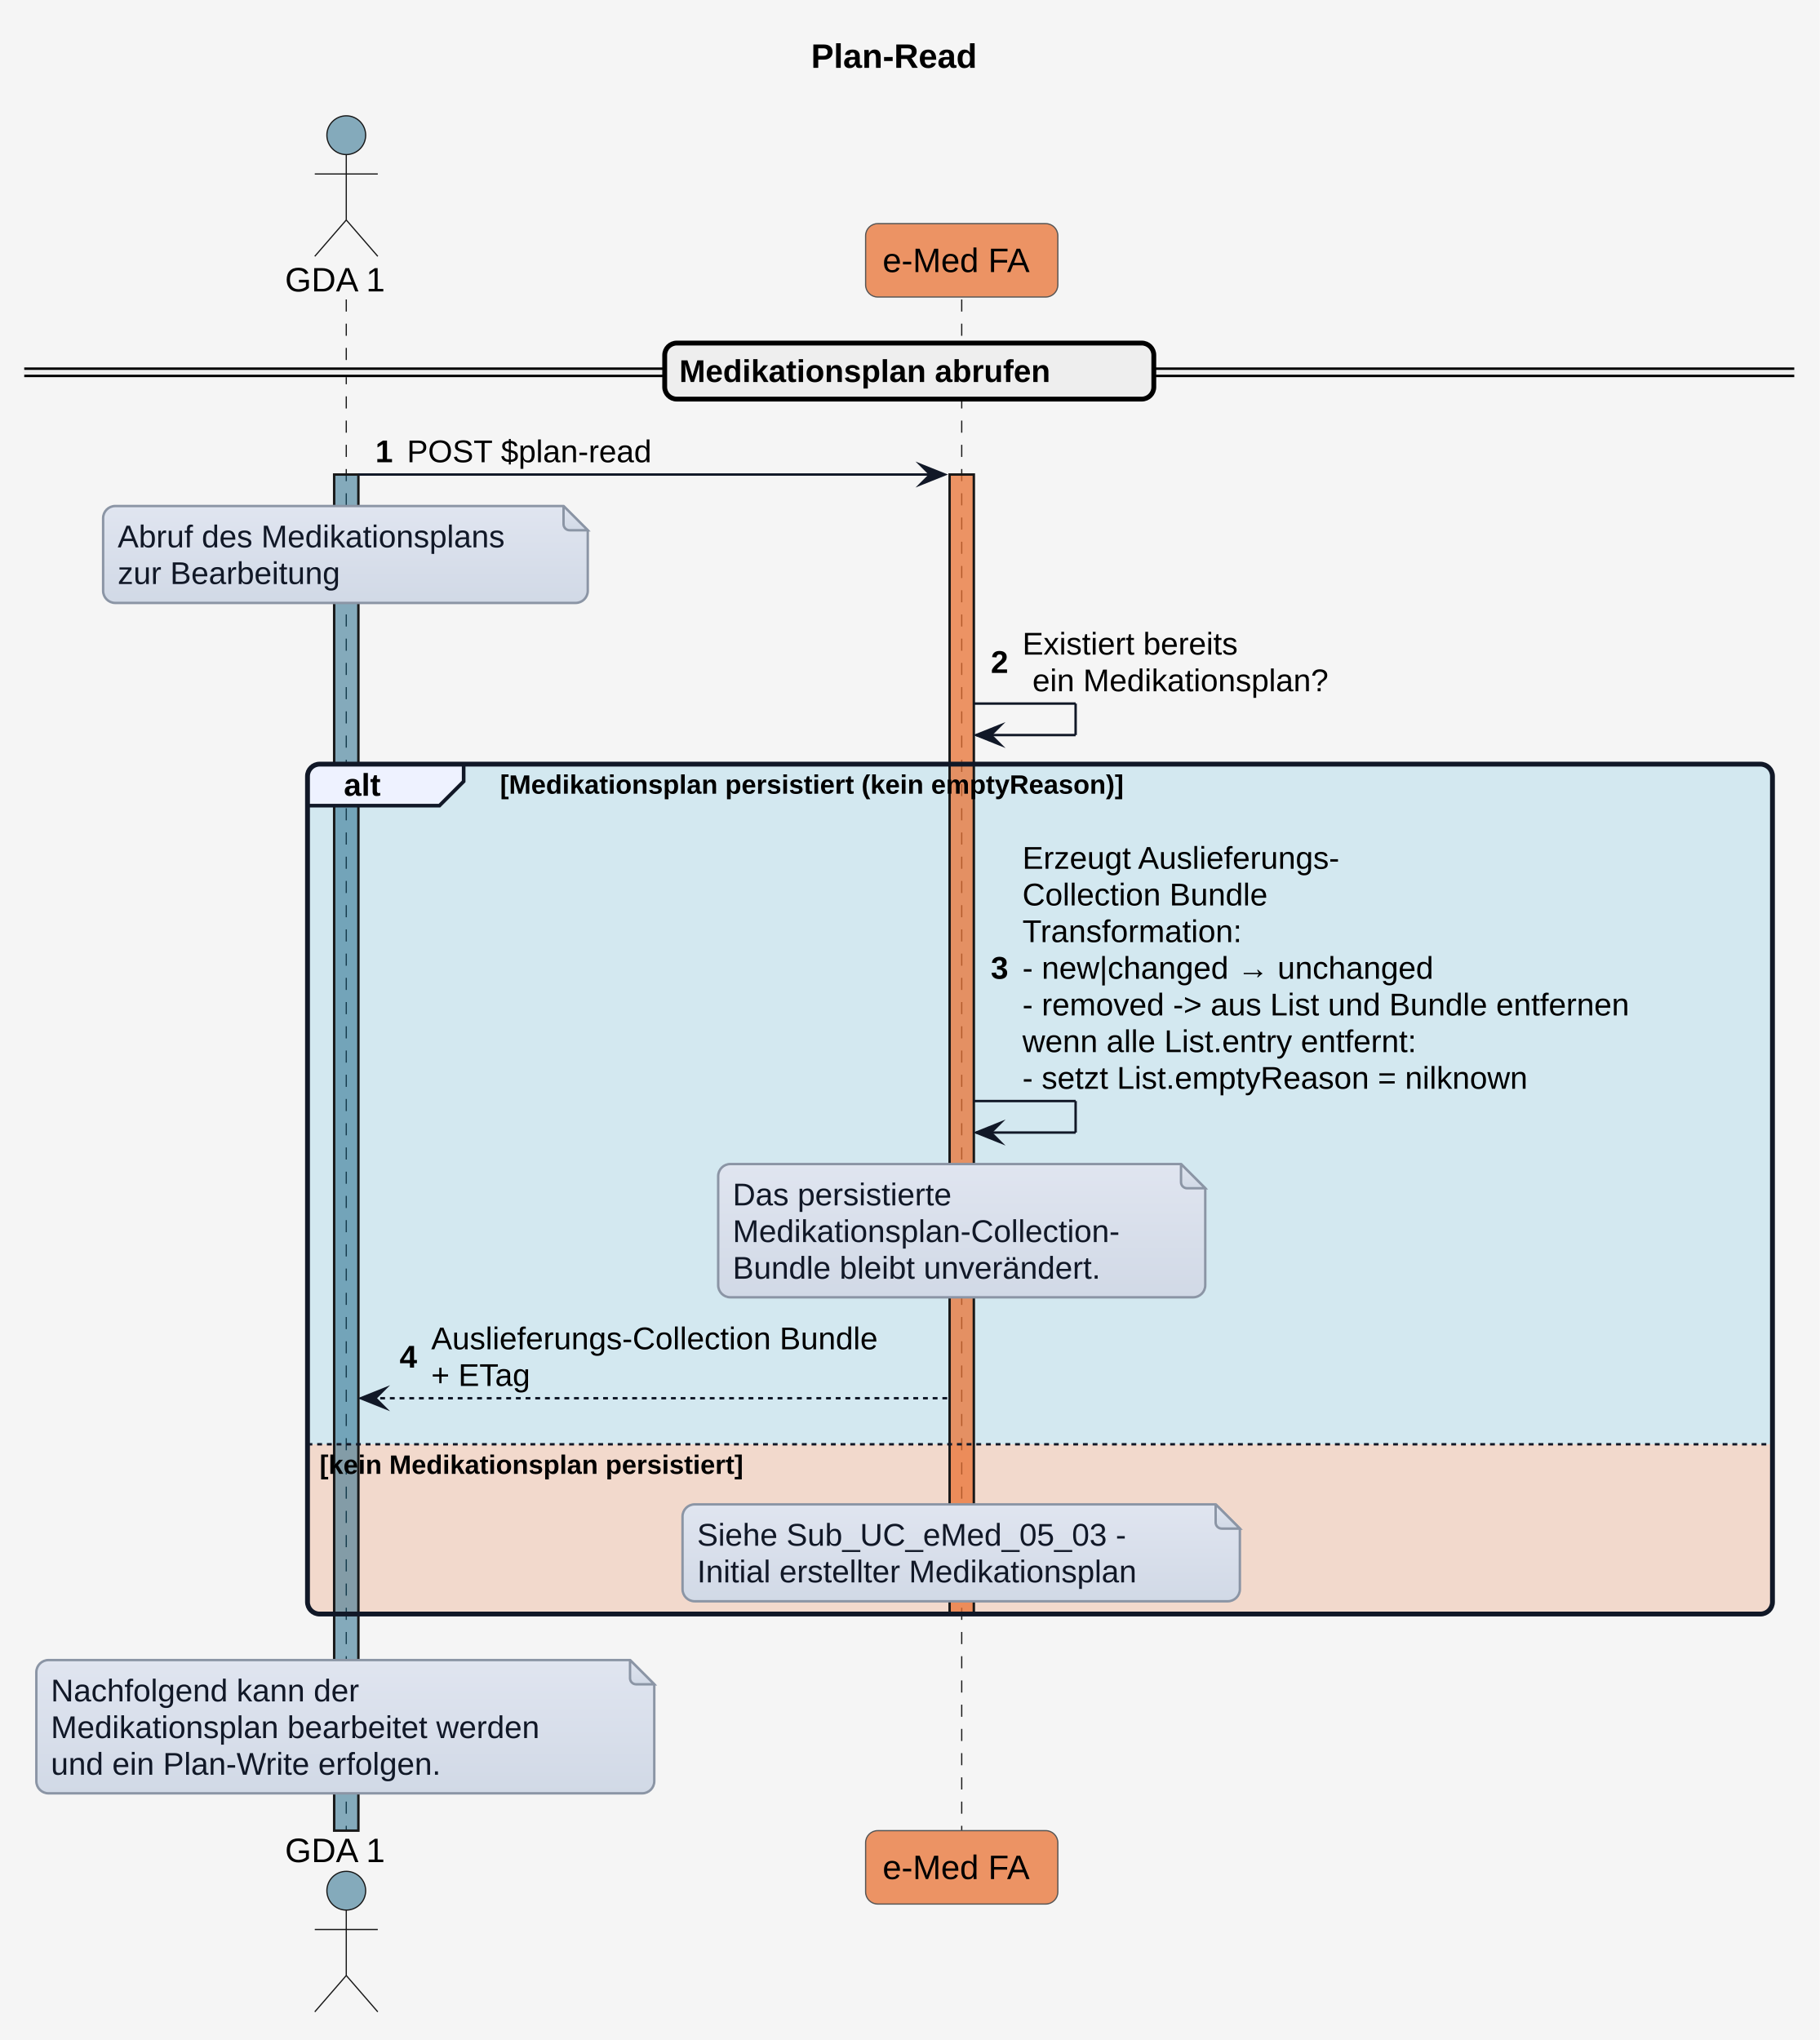
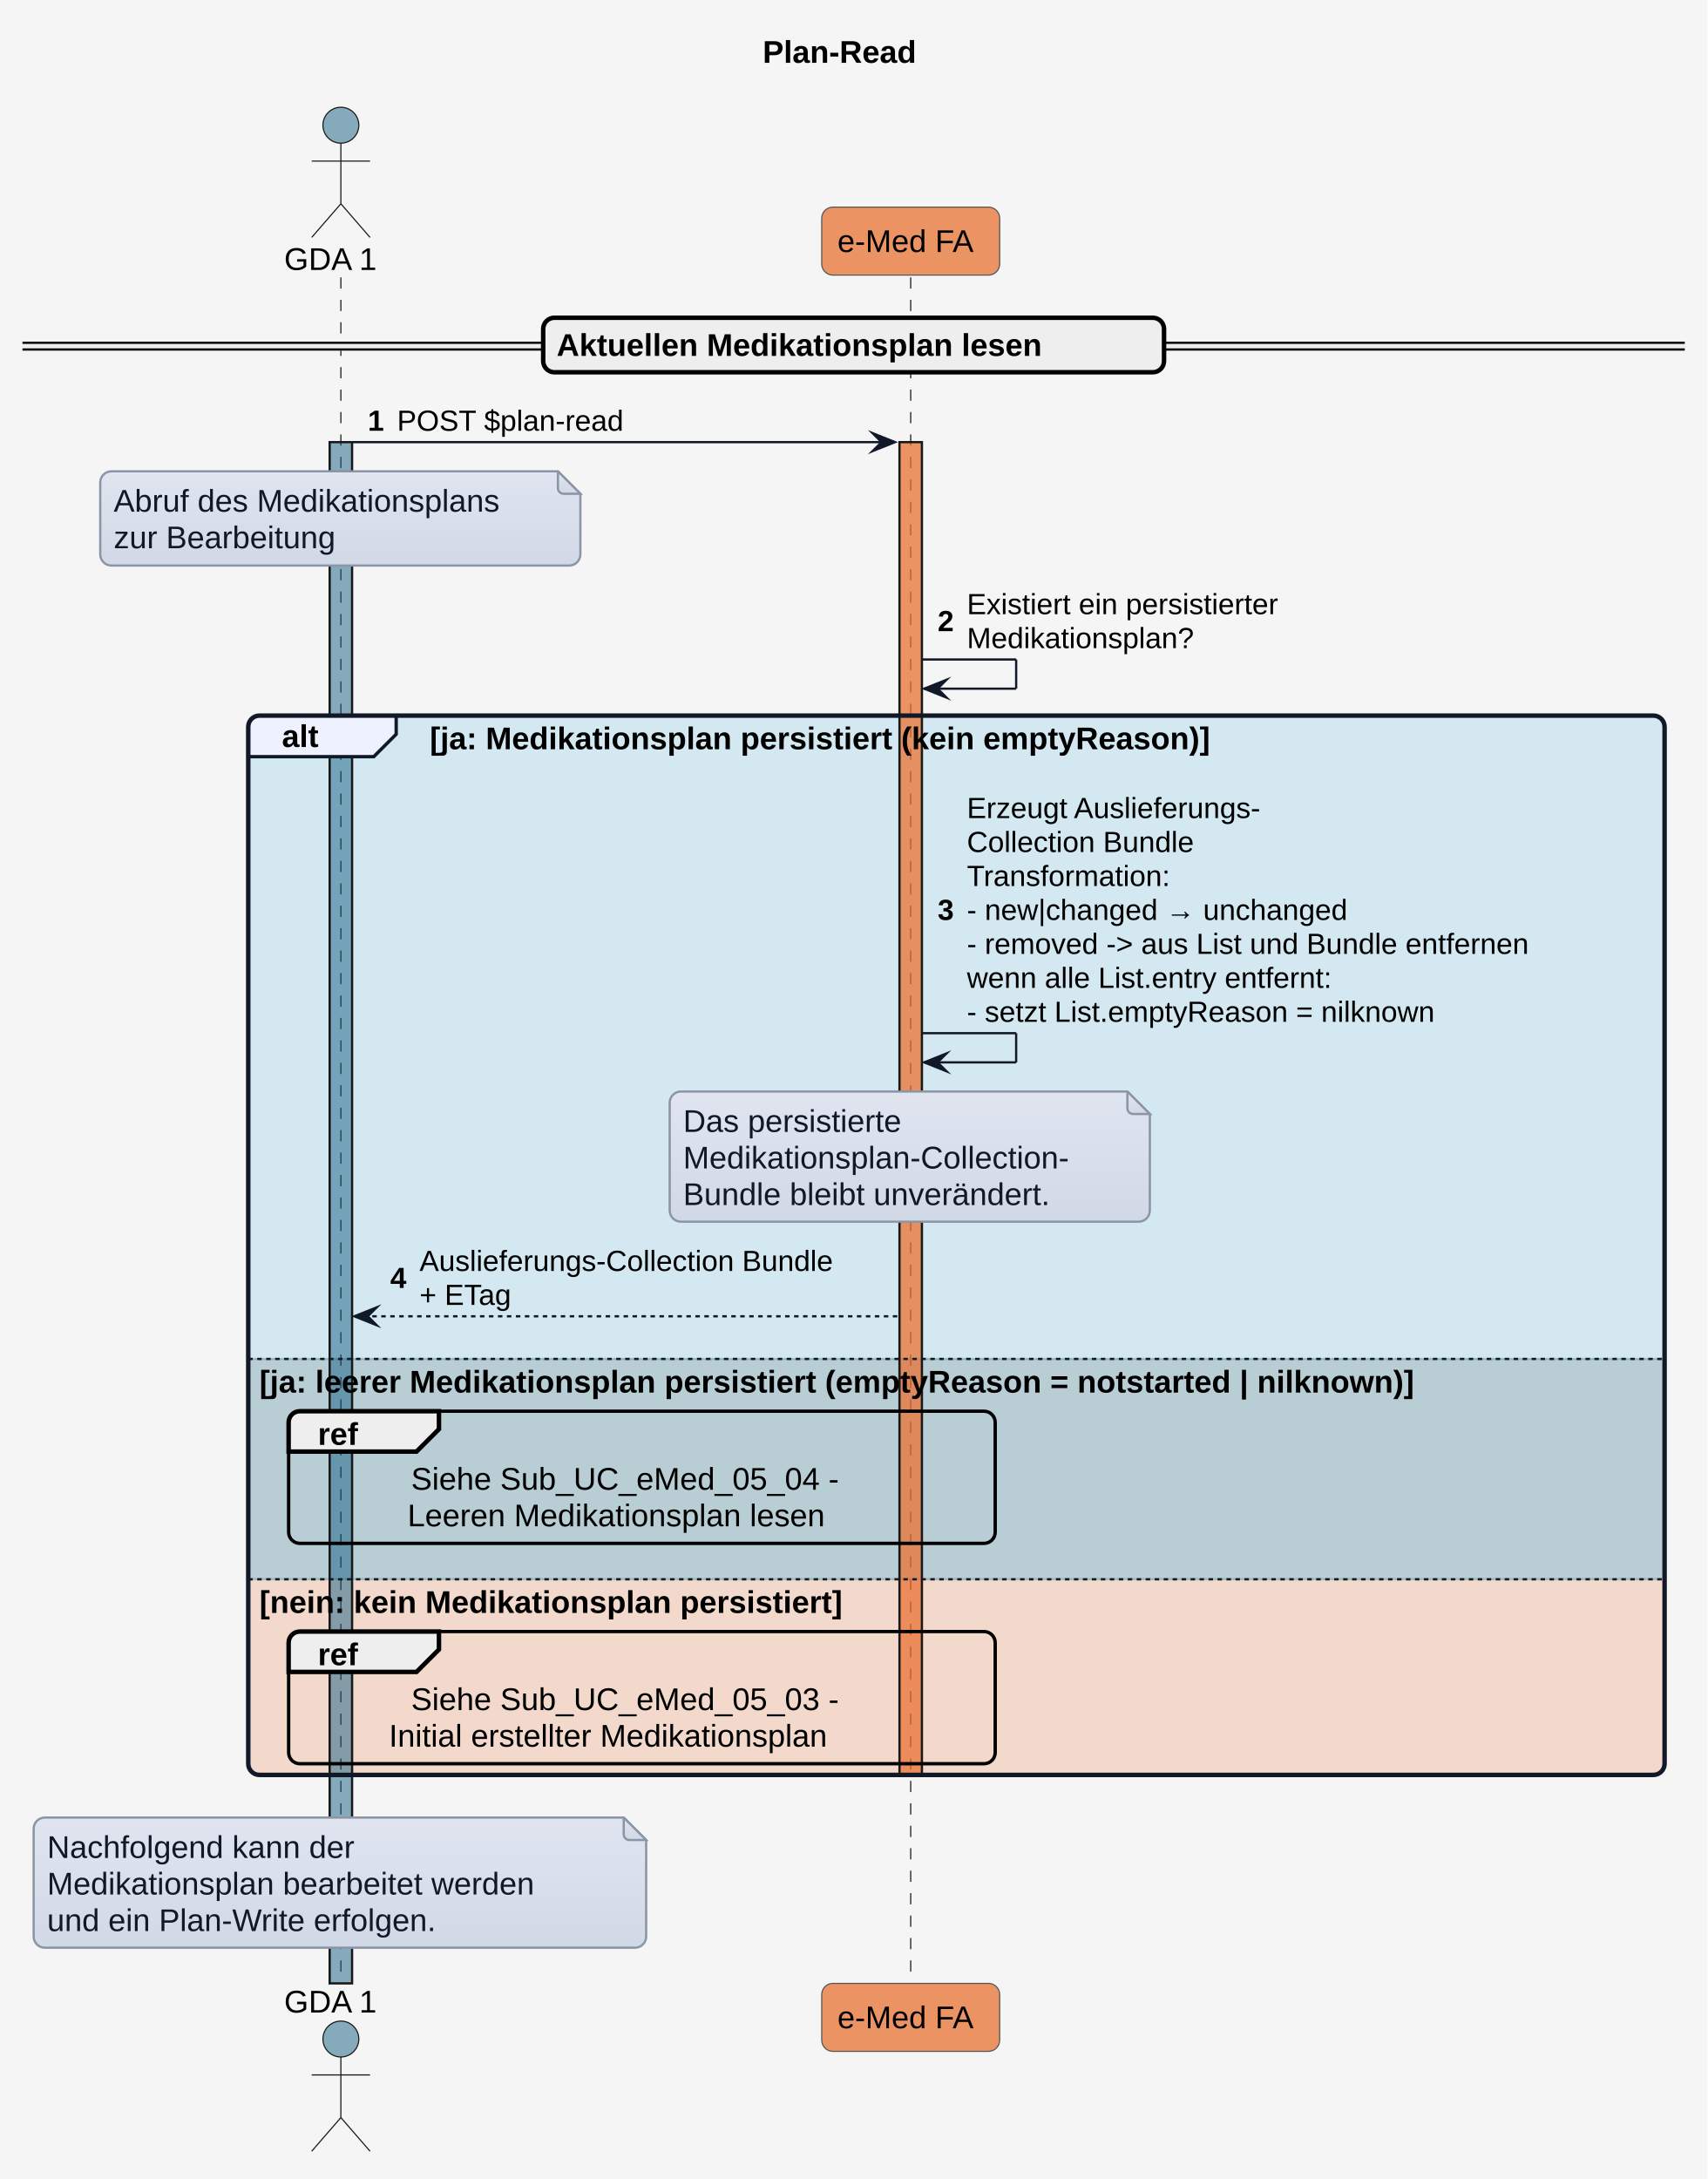
- <svg xmlns="http://www.w3.org/2000/svg" version="1.1" data-diagram-type="SEQUENCE" style="width:751px;height:842px;background:#F5F5F5;" width="751px" height="842px" viewBox="0 0 751 842" zoomAndPan="magnify" preserveAspectRatio="none" contentStyleType="text/css">
+ <svg xmlns="http://www.w3.org/2000/svg" version="1.1" data-diagram-type="SEQUENCE" style="width:761px;height:971px;background:#F5F5F5;" width="761px" height="971px" viewBox="0 0 761 971" zoomAndPan="magnify" preserveAspectRatio="none" contentStyleType="text/css">
  <defs>
-     <linearGradient x1="50%" y1="0%" x2="50%" y2="100%" id="g1eujwfc56hf610">
+     <linearGradient x1="50%" y1="0%" x2="50%" y2="100%" id="g1inkzir04lfo00">
      <stop stop-color="#E0E5F0" offset="0%" />
      <stop stop-color="#D1D9E6" offset="100%" />
    </linearGradient>
  </defs>
  <g font-family="sans-serif" lengthAdjust="spacing">
-     <rect x="0" y="0" width="751" height="842" fill="#F5F5F5" style="stroke:none;" />
+     <rect x="0" y="0" width="761" height="971" fill="#F5F5F5" style="stroke:none;" />
    <g class="title" data-source-line="1">
-       <text x="334.71" y="27.995" fill="#000" font-size="14" textLength="80.028" font-weight="700" font-family="'Arial'">Plan-Read</text>
+       <text x="339.944" y="27.995" fill="#000" font-size="14" textLength="80.028" font-weight="700" font-family="'Arial'">Plan-Read</text>
    </g>
-     <path d="M131.897,315.391 L726.448,315.391 A5,5 0 0 1 731.448,320.391 L731.448,596.117 L126.897,596.117 L126.897,320.391 A5,5 0 0 1 131.897,315.391" fill="#0F9ED5" fill-opacity="0.145" />
-     <path d="M126.897,596.117 L731.448,596.117 L731.448,661.188 A5,5 0 0 1 726.448,666.188 L131.897,666.188 A5,5 0 0 1 126.897,661.188 L126.897,596.117" fill="#E97132" fill-opacity="0.208" />
+     <path d="M115.646,318.883 L736.917,318.883 A5,5 0 0 1 741.917,323.883 L741.917,605.563 L110.646,605.563 L110.646,323.883 A5,5 0 0 1 115.646,318.883" fill="#0F9ED5" fill-opacity="0.145" />
+     <rect x="110.646" y="605.563" width="631.271" height="98.188" fill="#34738D" fill-opacity="0.306" style="stroke:#34738D4E;stroke-width:1;" />
+     <path d="M110.646,703.75 L741.917,703.75 L741.917,785.938 A5,5 0 0 1 736.917,790.938 L115.646,790.938 A5,5 0 0 1 110.646,785.938 L110.646,703.75" fill="#E97132" fill-opacity="0.208" />
    <g>
-       <rect x="139.397" y="123.594" width="8" height="631.992" fill="#000" fill-opacity="0" />
-       <line x1="142.897" y1="123.594" x2="142.897" y2="755.586" style="stroke:#181818;stroke-width:0.5;stroke-dasharray:5,5;" />
+       <rect x="148.427" y="123.594" width="8" height="760.234" fill="#000" fill-opacity="0" />
+       <line x1="151.927" y1="123.594" x2="151.927" y2="883.828" style="stroke:#181818;stroke-width:0.5;stroke-dasharray:5,5;" />
    </g>
    <g>
-       <rect x="137.897" y="195.859" width="10" height="559.727" fill="#156082" fill-opacity="0.502" style="stroke:#181818;stroke-width:1;" />
+       <rect x="146.927" y="197.023" width="10" height="686.805" fill="#156082" fill-opacity="0.502" style="stroke:#181818;stroke-width:1;" />
    </g>
    <g>
-       <rect x="393.376" y="123.594" width="8" height="631.992" fill="#000" fill-opacity="0" />
-       <line x1="396.876" y1="123.594" x2="396.876" y2="755.586" style="stroke:#181818;stroke-width:0.5;stroke-dasharray:5,5;" />
+       <rect x="402.406" y="123.594" width="8" height="760.234" fill="#000" fill-opacity="0" />
+       <line x1="405.906" y1="123.594" x2="405.906" y2="883.828" style="stroke:#181818;stroke-width:0.5;stroke-dasharray:5,5;" />
    </g>
    <g>
-       <rect x="391.876" y="195.859" width="10" height="470.328" fill="#E97232" fill-opacity="0.741" style="stroke:#181818;stroke-width:1;" />
+       <rect x="400.906" y="197.023" width="10" height="593.914" fill="#E97232" fill-opacity="0.741" style="stroke:#181818;stroke-width:1;" />
    </g>
-     <text x="117.615" y="120.292" fill="#000" font-size="14" textLength="44.563" font-family="'Arial'">GDA 1</text>
-     <ellipse cx="142.897" cy="55.797" rx="8" ry="8" fill="#156082" fill-opacity="0.502" style="stroke:#181818;stroke-width:0.5;" />
-     <path d="M142.897,63.797 L142.897,90.797 M129.897,71.797 L155.897,71.797 M142.897,90.797 L129.897,105.797 M142.897,90.797 L155.897,105.797" style="stroke:#181818;stroke-width:0.5;" fill="none" />
-     <rect x="357.214" y="92.297" width="79.324" height="30.297" fill="#E97232" fill-opacity="0.741" style="stroke:#555;stroke-width:0.5;" rx="5" ry="5" />
-     <text x="364.214" y="112.292" fill="#000" font-size="14" textLength="65.324" font-family="'Arial'">e-Med FA</text>
-     <text x="117.615" y="768.581" fill="#000" font-size="14" textLength="44.563" font-family="'Arial'">GDA 1</text>
-     <ellipse cx="142.897" cy="780.383" rx="8" ry="8" fill="#156082" fill-opacity="0.502" style="stroke:#181818;stroke-width:0.5;" />
-     <path d="M142.897,788.383 L142.897,815.383 M129.897,796.383 L155.897,796.383 M142.897,815.383 L129.897,830.383 M142.897,815.383 L155.897,830.383" style="stroke:#181818;stroke-width:0.5;" fill="none" />
-     <rect x="357.214" y="755.586" width="79.324" height="30.297" fill="#E97232" fill-opacity="0.741" style="stroke:#555;stroke-width:0.5;" rx="5" ry="5" />
-     <text x="364.214" y="775.581" fill="#000" font-size="14" textLength="65.324" font-family="'Arial'">e-Med FA</text>
-     <rect x="10" y="152.16" width="730.448" height="3" fill="#EEE" style="stroke:#EEE;stroke-width:1;" rx="5" ry="5" />
-     <line x1="10" y1="152.16" x2="740.448" y2="152.16" style="stroke:#000;stroke-width:1;" />
-     <line x1="10" y1="155.16" x2="740.448" y2="155.16" style="stroke:#000;stroke-width:1;" />
-     <rect x="274.304" y="141.594" width="201.84" height="23.133" fill="#EEE" style="stroke:#000;stroke-width:2;" rx="5" ry="5" />
-     <text x="280.304" y="157.661" fill="#000" font-size="13" textLength="183.314" font-weight="700" font-family="'Arial'">Medikationsplan abrufen</text>
-     <polygon points="379.876,191.859,389.876,195.859,379.876,199.859,383.876,195.859" fill="#111827" style="stroke:#111827;stroke-width:1;stroke-linejoin:miter;stroke-miterlimit:10;" />
-     <line x1="147.897" y1="195.859" x2="385.876" y2="195.859" style="stroke:#111827;stroke-width:1;" />
-     <text x="154.897" y="190.793" fill="#000" font-size="13" font-weight="700" font-family="'Arial'">1</text>
-     <text x="167.942" y="190.793" fill="#000" font-size="13" textLength="108.989" font-family="'Arial'">POST $plan-read</text>
-     <path d="M42.555,213.859 L42.555,243.859 A5,5 0 0 0 47.555,248.859 L237.555,248.859 A5,5 0 0 0 242.555,243.859 L242.555,218.859 L232.555,208.859 L47.555,208.859 A5,5 0 0 0 42.555,213.859" style="stroke:#8B95A5;stroke-width:1;" fill="url(#g1eujwfc56hf610)" />
-     <path d="M232.555,208.859 L232.555,216.359 A2.5,2.5 0 0 0 235.055,218.859 L242.555,218.859 L232.555,208.859" style="stroke:#8B95A5;stroke-width:1;" fill="url(#g1eujwfc56hf610)" />
-     <text x="48.555" y="225.926" fill="#111827" font-size="13" textLength="179.683" font-family="'Arial'">Abruf des Medikationsplans</text>
-     <text x="48.555" y="241.059" fill="#111827" font-size="13" textLength="104.457" font-family="'Arial'">zur Bearbeitung</text>
-     <line x1="401.876" y1="290.391" x2="443.876" y2="290.391" style="stroke:#111827;stroke-width:1;" />
-     <line x1="443.876" y1="290.391" x2="443.876" y2="303.391" style="stroke:#111827;stroke-width:1;" />
-     <line x1="402.876" y1="303.391" x2="443.876" y2="303.391" style="stroke:#111827;stroke-width:1;" />
-     <polygon points="412.876,299.391,402.876,303.391,412.876,307.391,408.876,303.391" fill="#111827" style="stroke:#111827;stroke-width:1;stroke-linejoin:miter;stroke-miterlimit:10;" />
-     <text x="408.876" y="277.758" fill="#000" font-size="13" font-weight="700" font-family="'Arial'">2</text>
-     <text x="421.921" y="270.192" fill="#000" font-size="13" textLength="102.648" font-family="'Arial'">Existiert bereits</text>
-     <text x="426.053" y="285.325" fill="#000" font-size="13" textLength="137.198" font-family="'Arial'">ein Medikationsplan?</text>
-     <path d="M131.897,315.391 L191.34,315.391 L191.34,322.523 L181.34,332.523 L126.897,332.523 L126.897,320.391 A5,5 0 0 1 131.897,315.391" style="stroke:#111827;stroke-width:1.5;" fill="#EEF2FF" />
-     <rect x="126.897" y="315.391" width="604.551" height="350.797" fill="none" style="stroke:#111827;stroke-width:2;" rx="5" ry="5" />
-     <text x="141.897" y="328.458" fill="#000" font-size="13" textLength="19.443" font-weight="700" font-family="'Arial'">alt</text>
-     <text x="206.34" y="327.601" fill="#000" font-size="11" textLength="309.939" font-weight="700" font-family="'Arial'">[Medikationsplan persistiert (kein emptyReason)]</text>
-     <line x1="126.897" y1="596.117" x2="731.448" y2="596.117" style="stroke:#111827;stroke-width:1;stroke-dasharray:2,2;" />
-     <text x="131.897" y="608.328" fill="#000" font-size="11" textLength="211.541" font-weight="700" font-family="'Arial'">[kein Medikationsplan persistiert]</text>
-     <line x1="401.876" y1="454.453" x2="443.876" y2="454.453" style="stroke:#111827;stroke-width:1;" />
-     <line x1="443.876" y1="454.453" x2="443.876" y2="467.453" style="stroke:#111827;stroke-width:1;" />
-     <line x1="402.876" y1="467.453" x2="443.876" y2="467.453" style="stroke:#111827;stroke-width:1;" />
-     <polygon points="412.876,463.453,402.876,467.453,412.876,471.453,408.876,467.453" fill="#111827" style="stroke:#111827;stroke-width:1;stroke-linejoin:miter;stroke-miterlimit:10;" />
-     <text x="408.876" y="403.989" fill="#000" font-size="13" font-weight="700" font-family="'Arial'">3</text>
-     <text x="421.921" y="358.59" fill="#000" font-size="13" textLength="147.342" font-family="'Arial'">Erzeugt Auslieferungs-</text>
-     <text x="421.921" y="373.723" fill="#000" font-size="13" textLength="113.693" font-family="'Arial'">Collection Bundle</text>
-     <text x="421.921" y="388.856" fill="#000" font-size="13" textLength="104.051" font-family="'Arial'">Transformation:</text>
-     <text x="421.921" y="403.989" fill="#000" font-size="13" textLength="187.897" font-family="'Arial'">- new|changed → unchanged</text>
-     <text x="421.921" y="419.122" fill="#000" font-size="13" textLength="286.527" font-family="'Arial'">- removed -&gt; aus List und Bundle entfernen</text>
-     <text x="421.921" y="434.254" fill="#000" font-size="13" textLength="188.894" font-family="'Arial'">wenn alle List.entry entfernt:</text>
-     <text x="421.921" y="449.387" fill="#000" font-size="13" textLength="238.481" font-family="'Arial'">- setzt List.emptyReason = nilknown</text>
-     <path d="M296.375,485.453 L296.375,530.453 A5,5 0 0 0 301.375,535.453 L492.375,535.453 A5,5 0 0 0 497.375,530.453 L497.375,490.453 L487.375,480.453 L301.375,480.453 A5,5 0 0 0 296.375,485.453" style="stroke:#8B95A5;stroke-width:1;" fill="url(#g1eujwfc56hf610)" />
-     <path d="M487.375,480.453 L487.375,487.953 A2.5,2.5 0 0 0 489.875,490.453 L497.375,490.453 L487.375,480.453" style="stroke:#8B95A5;stroke-width:1;" fill="url(#g1eujwfc56hf610)" />
-     <text x="302.375" y="497.52" fill="#111827" font-size="13" textLength="102.781" font-family="'Arial'">Das persistierte</text>
-     <text x="302.375" y="512.653" fill="#111827" font-size="13" textLength="180" font-family="'Arial'">Medikationsplan-Collection-</text>
-     <text x="302.375" y="527.786" fill="#111827" font-size="13" textLength="174.891" font-family="'Arial'">Bundle bleibt unverändert.</text>
-     <polygon points="158.897,573.117,148.897,577.117,158.897,581.117,154.897,577.117" fill="#111827" style="stroke:#111827;stroke-width:1;stroke-linejoin:miter;stroke-miterlimit:10;" />
-     <line x1="152.897" y1="577.117" x2="390.876" y2="577.117" style="stroke:#111827;stroke-width:1;stroke-dasharray:2,2;" />
-     <text x="164.897" y="564.485" fill="#000" font-size="13" font-weight="700" font-family="'Arial'">4</text>
-     <text x="177.942" y="556.918" fill="#000" font-size="13" textLength="206.934" font-family="'Arial'">Auslieferungs-Collection Bundle</text>
-     <text x="177.942" y="572.051" fill="#000" font-size="13" textLength="47.398" font-family="'Arial'">+ ETag</text>
-     <path d="M281.662,625.922 L281.662,655.922 A5,5 0 0 0 286.662,660.922 L506.662,660.922 A5,5 0 0 0 511.662,655.922 L511.662,630.922 L501.662,620.922 L286.662,620.922 A5,5 0 0 0 281.662,625.922" style="stroke:#8B95A5;stroke-width:1;" fill="url(#g1eujwfc56hf610)" />
-     <path d="M501.662,620.922 L501.662,628.422 A2.5,2.5 0 0 0 504.162,630.922 L511.662,630.922 L501.662,620.922" style="stroke:#8B95A5;stroke-width:1;" fill="url(#g1eujwfc56hf610)" />
-     <text x="287.662" y="637.989" fill="#111827" font-size="13" textLength="186.938" font-family="'Arial'">Siehe Sub_UC_eMed_05_03 -</text>
-     <text x="287.662" y="653.122" fill="#111827" font-size="13" textLength="209.428" font-family="'Arial'">Initial erstellter Medikationsplan</text>
-     <path d="M15,690.188 L15,735.188 A5,5 0 0 0 20,740.188 L265,740.188 A5,5 0 0 0 270,735.188 L270,695.188 L260,685.188 L20,685.188 A5,5 0 0 0 15,690.188" style="stroke:#8B95A5;stroke-width:1;" fill="url(#g1eujwfc56hf610)" />
-     <path d="M260,685.188 L260,692.688 A2.5,2.5 0 0 0 262.5,695.188 L270,695.188 L260,685.188" style="stroke:#8B95A5;stroke-width:1;" fill="url(#g1eujwfc56hf610)" />
-     <text x="21" y="702.254" fill="#111827" font-size="13" textLength="143.793" font-family="'Arial'">Nachfolgend kann der</text>
-     <text x="21" y="717.387" fill="#111827" font-size="13" textLength="230.661" font-family="'Arial'">Medikationsplan bearbeitet werden</text>
-     <text x="21" y="732.52" fill="#111827" font-size="13" textLength="182.336" font-family="'Arial'">und ein Plan-Write erfolgen.</text>
+     <text x="126.646" y="120.292" fill="#000" font-size="14" textLength="44.563" font-family="'Arial'">GDA 1</text>
+     <ellipse cx="151.927" cy="55.797" rx="8" ry="8" fill="#156082" fill-opacity="0.502" style="stroke:#181818;stroke-width:0.5;" />
+     <path d="M151.927,63.797 L151.927,90.797 M138.927,71.797 L164.927,71.797 M151.927,90.797 L138.927,105.797 M151.927,90.797 L164.927,105.797" style="stroke:#181818;stroke-width:0.5;" fill="none" />
+     <rect x="366.244" y="92.297" width="79.324" height="30.297" fill="#E97232" fill-opacity="0.741" style="stroke:#555;stroke-width:0.5;" rx="5" ry="5" />
+     <text x="373.244" y="112.292" fill="#000" font-size="14" textLength="65.324" font-family="'Arial'">e-Med FA</text>
+     <text x="126.646" y="896.823" fill="#000" font-size="14" textLength="44.563" font-family="'Arial'">GDA 1</text>
+     <ellipse cx="151.927" cy="908.625" rx="8" ry="8" fill="#156082" fill-opacity="0.502" style="stroke:#181818;stroke-width:0.5;" />
+     <path d="M151.927,916.625 L151.927,943.625 M138.927,924.625 L164.927,924.625 M151.927,943.625 L138.927,958.625 M151.927,943.625 L164.927,958.625" style="stroke:#181818;stroke-width:0.5;" fill="none" />
+     <rect x="366.244" y="883.828" width="79.324" height="30.297" fill="#E97232" fill-opacity="0.741" style="stroke:#555;stroke-width:0.5;" rx="5" ry="5" />
+     <text x="373.244" y="903.823" fill="#000" font-size="14" textLength="65.324" font-family="'Arial'">e-Med FA</text>
+     <rect x="10" y="152.742" width="740.917" height="3" fill="#EEE" style="stroke:#EEE;stroke-width:1;" rx="5" ry="5" />
+     <line x1="10" y1="152.742" x2="750.917" y2="152.742" style="stroke:#000;stroke-width:1;" />
+     <line x1="10" y1="155.742" x2="750.917" y2="155.742" style="stroke:#000;stroke-width:1;" />
+     <rect x="242.099" y="141.594" width="276.719" height="24.297" fill="#EEE" style="stroke:#000;stroke-width:2;" rx="5" ry="5" />
+     <text x="248.099" y="158.589" fill="#000" font-size="14" textLength="257.845" font-weight="700" font-family="'Arial'">Aktuellen Medikationsplan lesen</text>
+     <polygon points="388.906,193.023,398.906,197.023,388.906,201.023,392.906,197.023" fill="#111827" style="stroke:#111827;stroke-width:1;stroke-linejoin:miter;stroke-miterlimit:10;" />
+     <line x1="156.927" y1="197.023" x2="394.906" y2="197.023" style="stroke:#111827;stroke-width:1;" />
+     <text x="163.927" y="191.958" fill="#000" font-size="13" font-weight="700" font-family="'Arial'">1</text>
+     <text x="176.973" y="191.958" fill="#000" font-size="13" textLength="108.989" font-family="'Arial'">POST $plan-read</text>
+     <path d="M44.675,215.023 L44.675,247.023 A5,5 0 0 0 49.675,252.023 L253.675,252.023 A5,5 0 0 0 258.675,247.023 L258.675,220.023 L248.675,210.023 L49.675,210.023 A5,5 0 0 0 44.675,215.023" style="stroke:#8B95A5;stroke-width:1;" fill="url(#g1inkzir04lfo00)" />
+     <path d="M248.675,210.023 L248.675,217.523 A2.5,2.5 0 0 0 251.175,220.023 L258.675,220.023 L248.675,210.023" style="stroke:#8B95A5;stroke-width:1;" fill="url(#g1inkzir04lfo00)" />
+     <text x="50.675" y="228.019" fill="#111827" font-size="14" textLength="193.505" font-family="'Arial'">Abruf des Medikationsplans</text>
+     <text x="50.675" y="244.315" fill="#111827" font-size="14" textLength="112.492" font-family="'Arial'">zur Bearbeitung</text>
+     <line x1="410.906" y1="293.883" x2="452.906" y2="293.883" style="stroke:#111827;stroke-width:1;" />
+     <line x1="452.906" y1="293.883" x2="452.906" y2="306.883" style="stroke:#111827;stroke-width:1;" />
+     <line x1="411.906" y1="306.883" x2="452.906" y2="306.883" style="stroke:#111827;stroke-width:1;" />
+     <polygon points="421.906,302.883,411.906,306.883,421.906,310.883,417.906,306.883" fill="#111827" style="stroke:#111827;stroke-width:1;stroke-linejoin:miter;stroke-miterlimit:10;" />
+     <text x="417.906" y="281.25" fill="#000" font-size="13" font-weight="700" font-family="'Arial'">2</text>
+     <text x="430.952" y="273.684" fill="#000" font-size="13" textLength="160.799" font-family="'Arial'">Existiert ein persistierter</text>
+     <text x="430.952" y="288.817" fill="#000" font-size="13" textLength="113.217" font-family="'Arial'">Medikationsplan?</text>
+     <path d="M115.646,318.883 L176.584,318.883 L176.584,327.18 L166.584,337.18 L110.646,337.18 L110.646,323.883 A5,5 0 0 1 115.646,318.883" style="stroke:#111827;stroke-width:1.5;" fill="#EEF2FF" />
+     <rect x="110.646" y="318.883" width="631.271" height="472.055" fill="none" style="stroke:#111827;stroke-width:2;" rx="5" ry="5" />
+     <text x="125.646" y="332.878" fill="#000" font-size="14" textLength="20.938" font-weight="700" font-family="'Arial'">alt</text>
+     <text x="191.584" y="333.878" fill="#000" font-size="14" textLength="419.187" font-weight="700" font-family="'Arial'">[ja: Medikationsplan persistiert (kein emptyReason)]</text>
+     <line x1="110.646" y1="605.563" x2="741.917" y2="605.563" style="stroke:#111827;stroke-width:1;stroke-dasharray:2,2;" />
+     <text x="115.646" y="620.558" fill="#000" font-size="14" textLength="624.271" font-weight="700" font-family="'Arial'">[ja: leerer Medikationsplan persistiert (emptyReason = notstarted | nilknown)]</text>
+     <line x1="110.646" y1="703.75" x2="741.917" y2="703.75" style="stroke:#111827;stroke-width:1;stroke-dasharray:2,2;" />
+     <text x="115.646" y="718.745" fill="#000" font-size="14" textLength="313.934" font-weight="700" font-family="'Arial'">[nein: kein Medikationsplan persistiert]</text>
+     <line x1="410.906" y1="460.406" x2="452.906" y2="460.406" style="stroke:#111827;stroke-width:1;" />
+     <line x1="452.906" y1="460.406" x2="452.906" y2="473.406" style="stroke:#111827;stroke-width:1;" />
+     <line x1="411.906" y1="473.406" x2="452.906" y2="473.406" style="stroke:#111827;stroke-width:1;" />
+     <polygon points="421.906,469.406,411.906,473.406,421.906,477.406,417.906,473.406" fill="#111827" style="stroke:#111827;stroke-width:1;stroke-linejoin:miter;stroke-miterlimit:10;" />
+     <text x="417.906" y="409.942" fill="#000" font-size="13" font-weight="700" font-family="'Arial'">3</text>
+     <text x="430.952" y="364.543" fill="#000" font-size="13" textLength="147.342" font-family="'Arial'">Erzeugt Auslieferungs-</text>
+     <text x="430.952" y="379.676" fill="#000" font-size="13" textLength="113.693" font-family="'Arial'">Collection Bundle</text>
+     <text x="430.952" y="394.809" fill="#000" font-size="13" textLength="104.051" font-family="'Arial'">Transformation:</text>
+     <text x="430.952" y="409.942" fill="#000" font-size="13" textLength="187.897" font-family="'Arial'">- new|changed → unchanged</text>
+     <text x="430.952" y="425.075" fill="#000" font-size="13" textLength="286.527" font-family="'Arial'">- removed -&gt; aus List und Bundle entfernen</text>
+     <text x="430.952" y="440.208" fill="#000" font-size="13" textLength="188.894" font-family="'Arial'">wenn alle List.entry entfernt:</text>
+     <text x="430.952" y="455.34" fill="#000" font-size="13" textLength="238.481" font-family="'Arial'">- setzt List.emptyReason = nilknown</text>
+     <path d="M298.483,491.406 L298.483,539.406 A5,5 0 0 0 303.483,544.406 L507.483,544.406 A5,5 0 0 0 512.483,539.406 L512.483,496.406 L502.483,486.406 L303.483,486.406 A5,5 0 0 0 298.483,491.406" style="stroke:#8B95A5;stroke-width:1;" fill="url(#g1inkzir04lfo00)" />
+     <path d="M502.483,486.406 L502.483,493.906 A2.5,2.5 0 0 0 504.983,496.406 L512.483,496.406 L502.483,486.406" style="stroke:#8B95A5;stroke-width:1;" fill="url(#g1inkzir04lfo00)" />
+     <text x="304.483" y="504.401" fill="#111827" font-size="14" textLength="110.688" font-family="'Arial'">Das persistierte</text>
+     <text x="304.483" y="520.698" fill="#111827" font-size="14" textLength="193.847" font-family="'Arial'">Medikationsplan-Collection-</text>
+     <text x="304.483" y="536.995" fill="#111827" font-size="14" textLength="188.344" font-family="'Arial'">Bundle bleibt unverändert.</text>
+     <polygon points="167.927,582.563,157.927,586.563,167.927,590.563,163.927,586.563" fill="#111827" style="stroke:#111827;stroke-width:1;stroke-linejoin:miter;stroke-miterlimit:10;" />
+     <line x1="161.927" y1="586.563" x2="399.906" y2="586.563" style="stroke:#111827;stroke-width:1;stroke-dasharray:2,2;" />
+     <text x="173.927" y="573.93" fill="#000" font-size="13" font-weight="700" font-family="'Arial'">4</text>
+     <text x="186.973" y="566.364" fill="#000" font-size="13" textLength="206.934" font-family="'Arial'">Auslieferungs-Collection Bundle</text>
+     <text x="186.973" y="581.497" fill="#000" font-size="13" textLength="47.398" font-family="'Arial'">+ ETag</text>
+     <rect x="128.646" y="628.859" width="314.923" height="58.891" fill="none" style="stroke:#000;stroke-width:1.5;" rx="5" ry="5" />
+     <path d="M133.646,628.859 L195.646,628.859 L195.646,636.859 L185.646,646.859 L128.646,646.859 L128.646,633.859 A5,5 0 0 1 133.646,628.859" style="stroke:#000;stroke-width:2;" fill="#EEE" />
+     <text x="141.646" y="643.854" fill="#000" font-size="14" textLength="22.49" font-weight="700" font-family="'Arial'">ref</text>
+     <text x="183.223" y="663.854" fill="#000" font-size="14" textLength="201.318" font-family="'Arial'">Siehe Sub_UC_eMed_05_04 -</text>
+     <text x="181.633" y="680.151" fill="#000" font-size="14" textLength="208.947" font-family="'Arial'">Leeren Medikationsplan lesen</text>
+     <rect x="128.646" y="727.047" width="314.923" height="58.891" fill="none" style="stroke:#000;stroke-width:1.5;" rx="5" ry="5" />
+     <path d="M133.646,727.047 L195.646,727.047 L195.646,735.047 L185.646,745.047 L128.646,745.047 L128.646,732.047 A5,5 0 0 1 133.646,727.047" style="stroke:#000;stroke-width:2;" fill="#EEE" />
+     <text x="141.646" y="742.042" fill="#000" font-size="14" textLength="22.49" font-weight="700" font-family="'Arial'">ref</text>
+     <text x="183.223" y="762.042" fill="#000" font-size="14" textLength="201.318" font-family="'Arial'">Siehe Sub_UC_eMed_05_03 -</text>
+     <text x="173.338" y="778.339" fill="#000" font-size="14" textLength="225.538" font-family="'Arial'">Initial erstellter Medikationsplan</text>
+     <path d="M15,814.938 L15,862.938 A5,5 0 0 0 20,867.938 L283,867.938 A5,5 0 0 0 288,862.938 L288,819.938 L278,809.938 L20,809.938 A5,5 0 0 0 15,814.938" style="stroke:#8B95A5;stroke-width:1;" fill="url(#g1inkzir04lfo00)" />
+     <path d="M278,809.938 L278,817.438 A2.5,2.5 0 0 0 280.5,819.938 L288,819.938 L278,809.938" style="stroke:#8B95A5;stroke-width:1;" fill="url(#g1inkzir04lfo00)" />
+     <text x="21" y="827.933" fill="#111827" font-size="14" textLength="154.854" font-family="'Arial'">Nachfolgend kann der</text>
+     <text x="21" y="844.229" fill="#111827" font-size="14" textLength="248.404" font-family="'Arial'">Medikationsplan bearbeitet werden</text>
+     <text x="21" y="860.526" fill="#111827" font-size="14" textLength="196.362" font-family="'Arial'">und ein Plan-Write erfolgen.</text>
  </g>
</svg>
